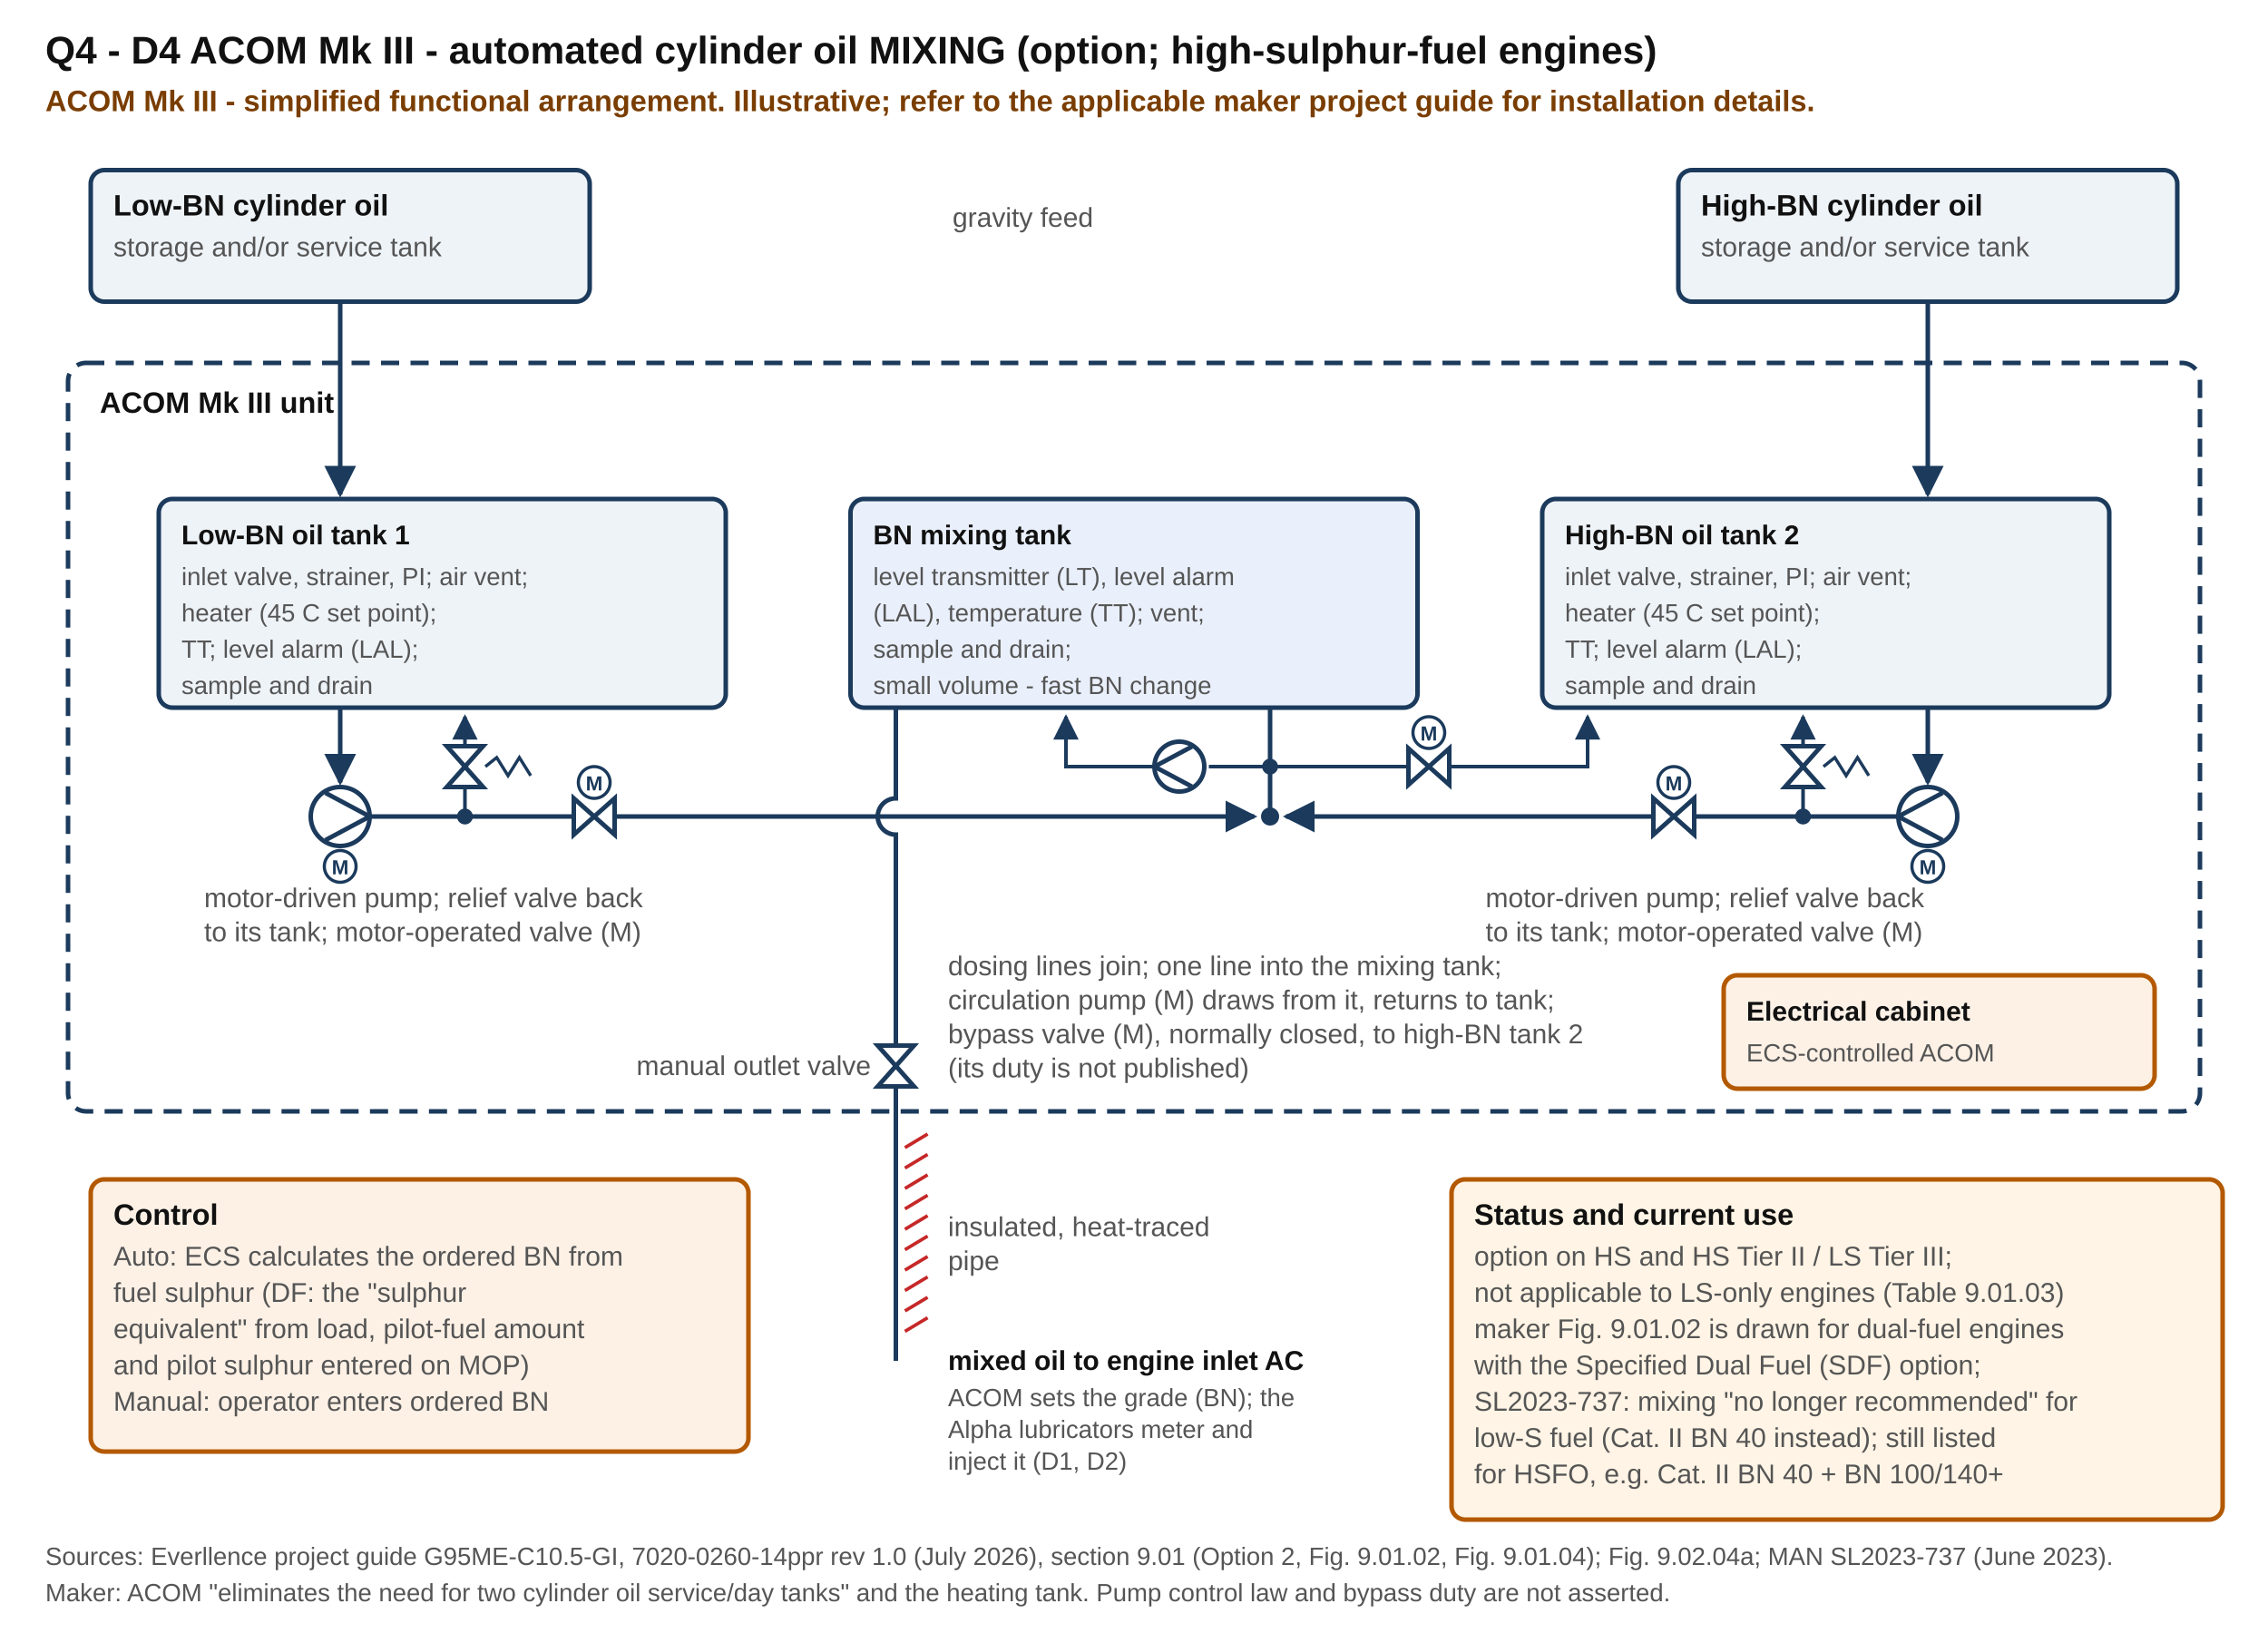
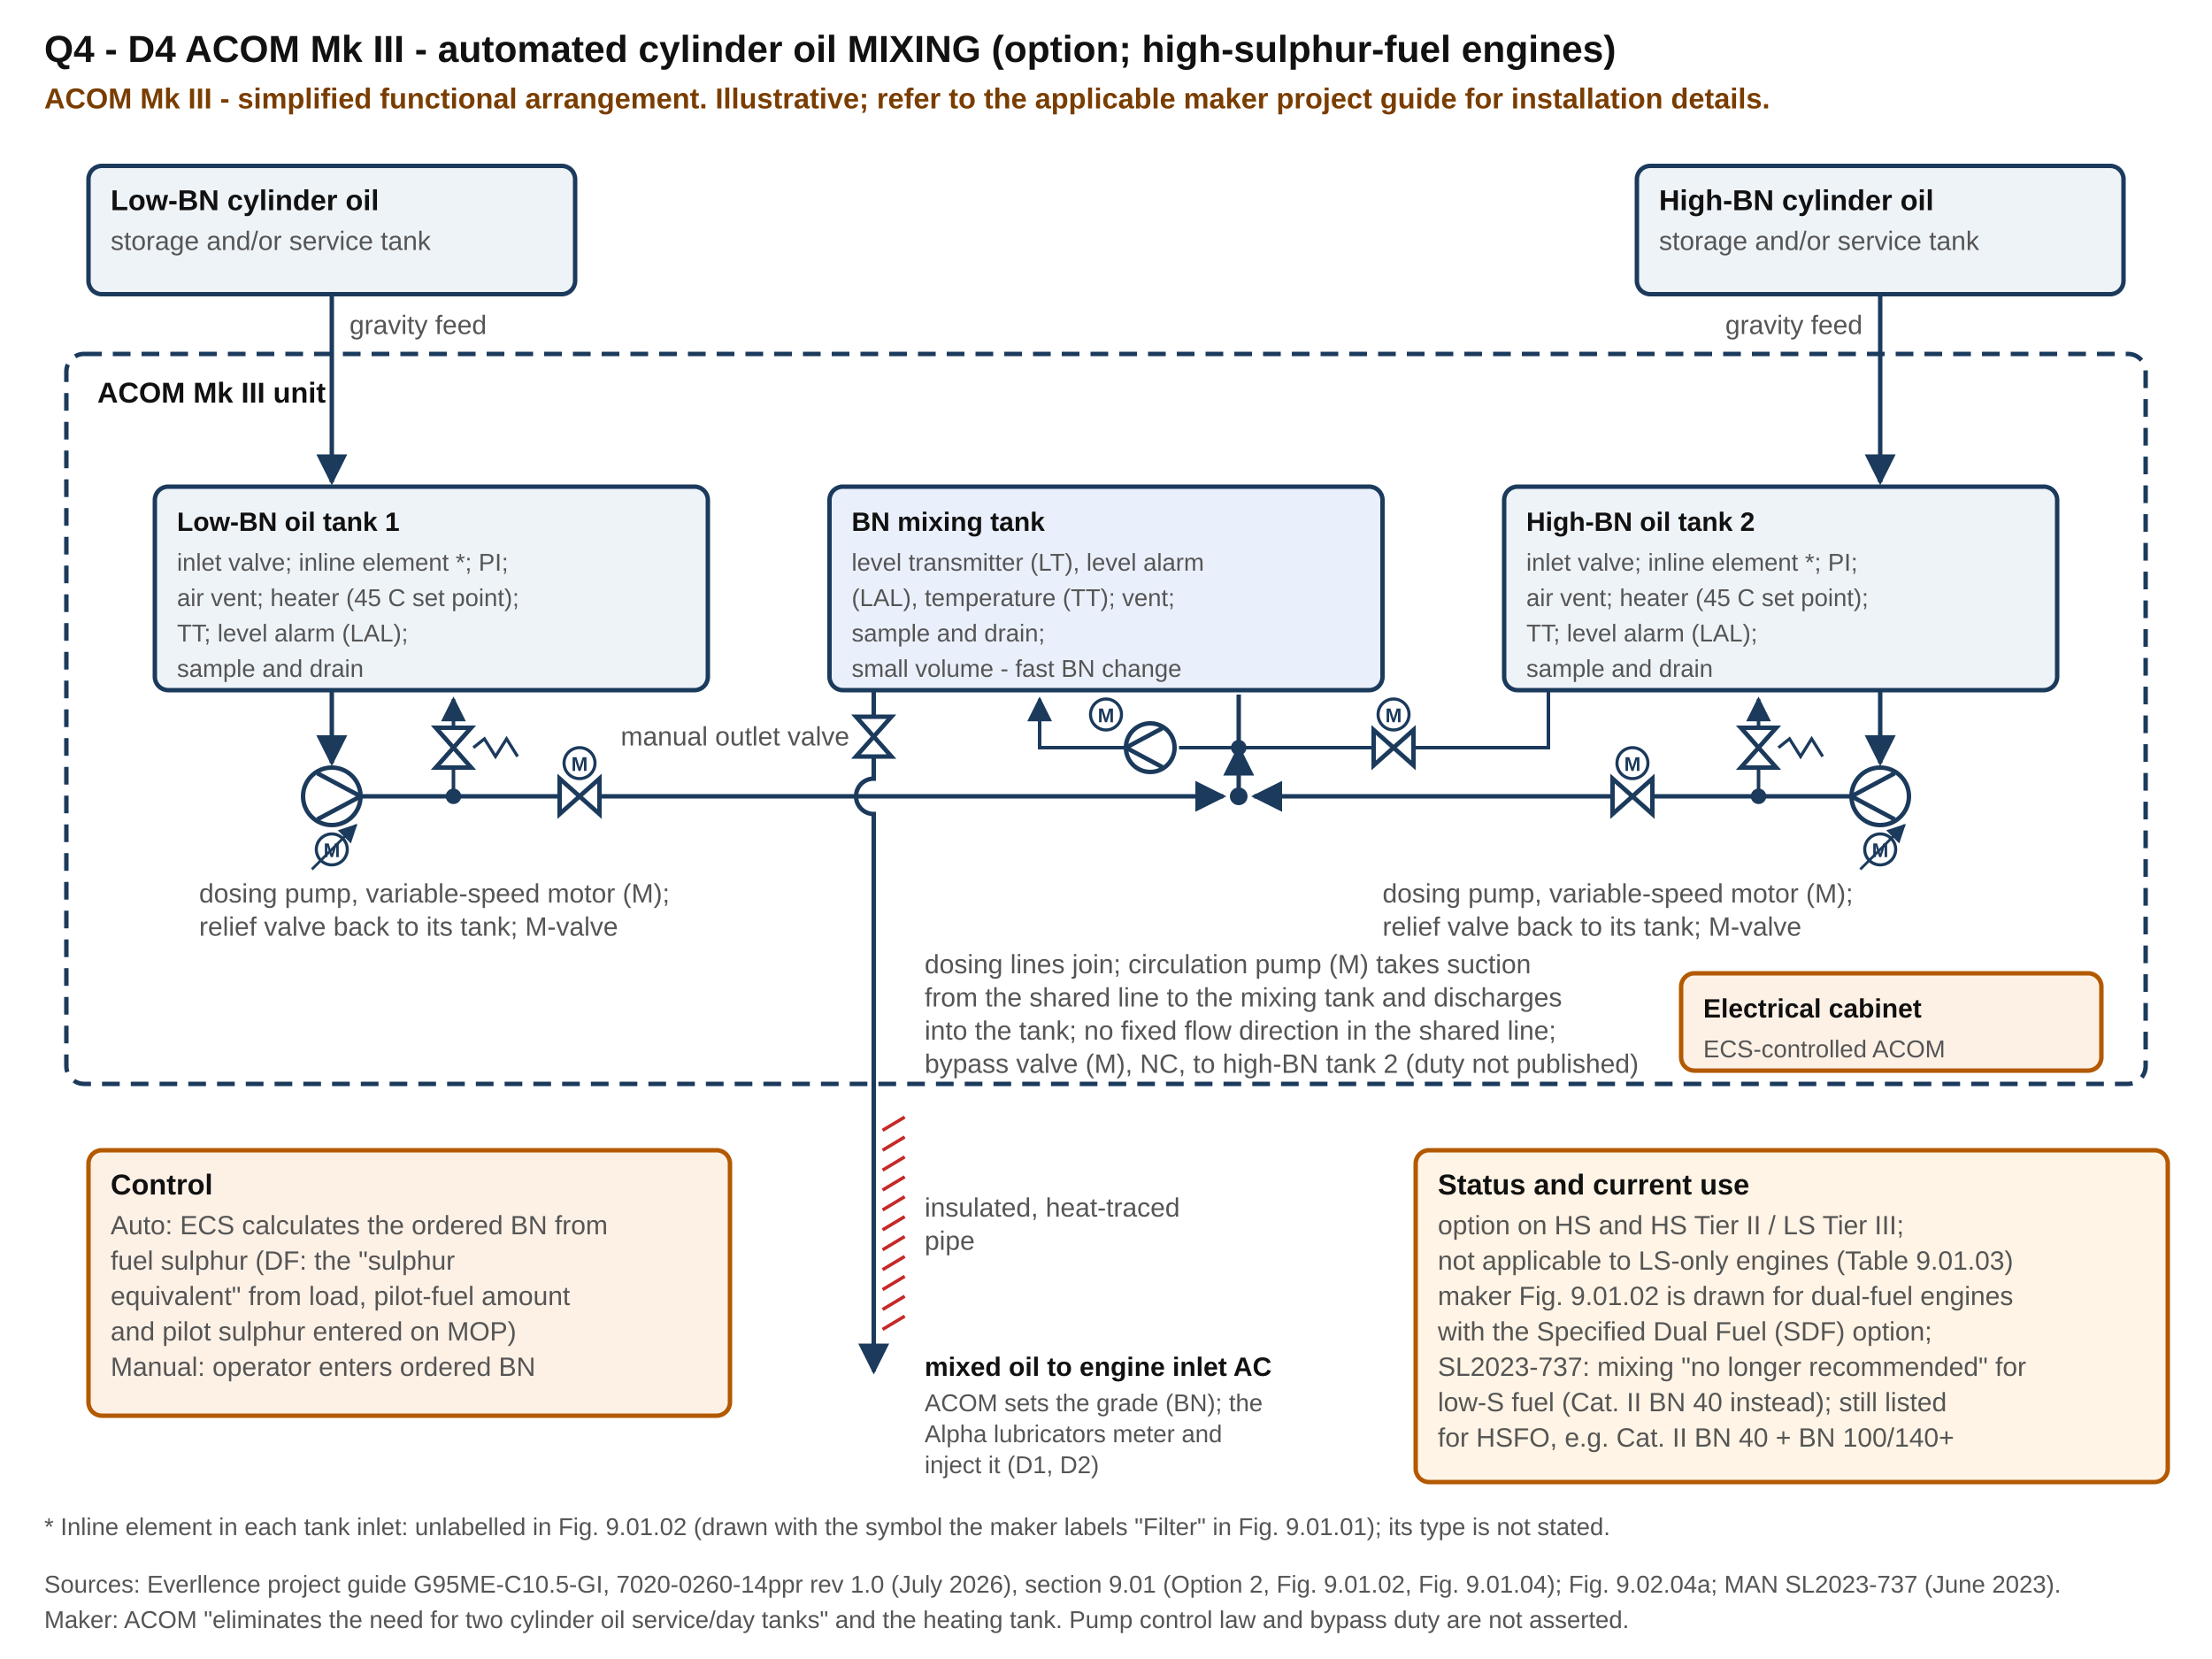
- <svg xmlns="http://www.w3.org/2000/svg" viewBox="0 0 1000 720" font-family="Arial, Helvetica, sans-serif" font-size="13" role="img" aria-labelledby="t d">
+ <svg xmlns="http://www.w3.org/2000/svg" viewBox="0 0 1000 750" font-family="Arial, Helvetica, sans-serif" font-size="13" role="img" aria-labelledby="t d">
  <defs>
    <marker id="a" viewBox="0 0 10 10" refX="9" refY="5" markerWidth="7" markerHeight="7" orient="auto-start-reverse">
      <path d="M0 0 L10 5 L0 10 z" fill="#1b3a5c" />
    </marker>
    <marker id="ac" viewBox="0 0 10 10" refX="9" refY="5" markerWidth="7" markerHeight="7" orient="auto-start-reverse">
      <path d="M0 0 L10 5 L0 10 z" fill="#b35900" />
    </marker>
    <marker id="ah" viewBox="0 0 10 10" refX="9" refY="5" markerWidth="7" markerHeight="7" orient="auto-start-reverse">
      <path d="M0 0 L10 5 L0 10 z" fill="#2e7d32" />
    </marker>
  </defs>
-   <rect x="0" y="0" width="1000" height="720" fill="#ffffff" />
+   <rect x="0" y="0" width="1000" height="750" fill="#ffffff" />
  <text x="20" y="28" font-size="17" font-weight="bold" fill="#111">Q4 - D4  ACOM Mk III - automated cylinder oil MIXING (option; high-sulphur-fuel engines)</text>
  <text x="20" y="49" font-weight="bold" fill="#7a3d00">ACOM Mk III - simplified functional arrangement. Illustrative; refer to the applicable maker project guide for installation details.</text>
  <rect x="40" y="75" width="220" height="58" rx="6" fill="#eef3f8" stroke="#1b3a5c" stroke-width="2" />
  <text x="50" y="95" font-weight="bold" fill="#111">Low-BN cylinder oil</text>
  <text x="50" y="113" font-size="12" fill="#555">storage and/or service tank</text>
  <rect x="740" y="75" width="220" height="58" rx="6" fill="#eef3f8" stroke="#1b3a5c" stroke-width="2" />
  <text x="750" y="95" font-weight="bold" fill="#111">High-BN cylinder oil</text>
  <text x="750" y="113" font-size="12" fill="#555">storage and/or service tank</text>
-   <text x="420" y="100" font-size="12" fill="#555">gravity feed</text>
  <rect x="30" y="160" width="940" height="330" rx="8" fill="none" stroke="#1b3a5c" stroke-width="2" stroke-dasharray="8 5" />
  <text x="44" y="182" font-weight="bold" fill="#111">ACOM Mk III unit</text>
  <path d="M150 133 V218" fill="none" stroke="#1b3a5c" stroke-width="2" marker-end="url(#a)" />
  <path d="M850 133 V218" fill="none" stroke="#1b3a5c" stroke-width="2" marker-end="url(#a)" />
+   <text x="158" y="151" font-size="12" fill="#555">gravity feed</text>
+   <text x="842" y="151" font-size="12" fill="#555" text-anchor="end">gravity feed</text>
  <rect x="70" y="220" width="250" height="92" rx="6" fill="#eef3f8" stroke="#1b3a5c" stroke-width="2" />
  <text x="80" y="240" font-size="12" font-weight="bold" fill="#111">Low-BN oil tank 1</text>
-   <text x="80" y="258" font-size="11" fill="#555">inlet valve, strainer, PI; air vent;</text>
-   <text x="80" y="274" font-size="11" fill="#555">heater (45 C set point);</text>
+   <text x="80" y="258" font-size="11" fill="#555">inlet valve; inline element *; PI;</text>
+   <text x="80" y="274" font-size="11" fill="#555">air vent; heater (45 C set point);</text>
  <text x="80" y="290" font-size="11" fill="#555">TT; level alarm (LAL);</text>
  <text x="80" y="306" font-size="11" fill="#555">sample and drain</text>
  <rect x="680" y="220" width="250" height="92" rx="6" fill="#eef3f8" stroke="#1b3a5c" stroke-width="2" />
  <text x="690" y="240" font-size="12" font-weight="bold" fill="#111">High-BN oil tank 2</text>
-   <text x="690" y="258" font-size="11" fill="#555">inlet valve, strainer, PI; air vent;</text>
-   <text x="690" y="274" font-size="11" fill="#555">heater (45 C set point);</text>
+   <text x="690" y="258" font-size="11" fill="#555">inlet valve; inline element *; PI;</text>
+   <text x="690" y="274" font-size="11" fill="#555">air vent; heater (45 C set point);</text>
  <text x="690" y="290" font-size="11" fill="#555">TT; level alarm (LAL);</text>
  <text x="690" y="306" font-size="11" fill="#555">sample and drain</text>
  <rect x="375" y="220" width="250" height="92" rx="6" fill="#eaf0fb" stroke="#1b3a5c" stroke-width="2" />
  <text x="385" y="240" font-size="12" font-weight="bold" fill="#111">BN mixing tank</text>
  <text x="385" y="258" font-size="11" fill="#555">level transmitter (LT), level alarm</text>
  <text x="385" y="274" font-size="11" fill="#555">(LAL), temperature (TT); vent;</text>
  <text x="385" y="290" font-size="11" fill="#555">sample and drain;</text>
  <text x="385" y="306" font-size="11" fill="#555">small volume - fast BN change</text>
  <path d="M150 312 V345" fill="none" stroke="#1b3a5c" stroke-width="2" marker-end="url(#a)" />
  <path d="M850 312 V345" fill="none" stroke="#1b3a5c" stroke-width="2" marker-end="url(#a)" />
  <circle cx="150" cy="360" r="13" fill="#fff" stroke="#1b3a5c" stroke-width="2" />
  <path d="M143.5 349.6 L163 360 L143.5 370.4" fill="none" stroke="#1b3a5c" stroke-width="2" />
-   <circle cx="150" cy="382" r="7" fill="#fff" stroke="#1b3a5c" stroke-width="1.4" />
-   <text x="150" y="385.5" font-size="9" font-weight="bold" fill="#1b3a5c" text-anchor="middle">M</text>
+   <circle cx="150" cy="384" r="7" fill="#fff" stroke="#1b3a5c" stroke-width="1.4" />
+   <text x="150" y="387.5" font-size="9" font-weight="bold" fill="#1b3a5c" text-anchor="middle">M</text>
+   <path d="M141 393 L161 373" stroke="#1b3a5c" stroke-width="1.2" marker-end="url(#a)" />
  <circle cx="850" cy="360" r="13" fill="#fff" stroke="#1b3a5c" stroke-width="2" />
  <path d="M856.5 349.6 L837 360 L856.5 370.4" fill="none" stroke="#1b3a5c" stroke-width="2" />
-   <circle cx="850" cy="382" r="7" fill="#fff" stroke="#1b3a5c" stroke-width="1.4" />
-   <text x="850" y="385.5" font-size="9" font-weight="bold" fill="#1b3a5c" text-anchor="middle">M</text>
+   <circle cx="850" cy="384" r="7" fill="#fff" stroke="#1b3a5c" stroke-width="1.4" />
+   <text x="850" y="387.5" font-size="9" font-weight="bold" fill="#1b3a5c" text-anchor="middle">M</text>
+   <path d="M841 393 L861 373" stroke="#1b3a5c" stroke-width="1.2" marker-end="url(#a)" />
  <path d="M163 360 H553" fill="none" stroke="#1b3a5c" stroke-width="2" marker-end="url(#a)" />
  <path d="M837 360 H567" fill="none" stroke="#1b3a5c" stroke-width="2" marker-end="url(#a)" />
  <circle cx="205" cy="360" r="3.5" fill="#1b3a5c" />
  <path d="M205 360 V316" fill="none" stroke="#1b3a5c" stroke-width="1.6" marker-end="url(#a)" />
  <path d="M197 329 L213 329 L197 347 L213 347 Z" fill="#fff" stroke="#1b3a5c" stroke-width="2" />
  <path d="M214 338 l5 -4 l5 8 l5 -8 l5 8" fill="none" stroke="#1b3a5c" stroke-width="1.4" />
  <circle cx="795" cy="360" r="3.5" fill="#1b3a5c" />
  <path d="M795 360 V316" fill="none" stroke="#1b3a5c" stroke-width="1.6" marker-end="url(#a)" />
  <path d="M787 329 L803 329 L787 347 L803 347 Z" fill="#fff" stroke="#1b3a5c" stroke-width="2" />
  <path d="M804 338 l5 -4 l5 8 l5 -8 l5 8" fill="none" stroke="#1b3a5c" stroke-width="1.4" />
  <path d="M253 352 L253 368 L271 352 L271 368 Z" fill="#fff" stroke="#1b3a5c" stroke-width="2" />
  <circle cx="262" cy="345" r="7" fill="#fff" stroke="#1b3a5c" stroke-width="1.4" />
  <text x="262" y="348.5" font-size="9" font-weight="bold" fill="#1b3a5c" text-anchor="middle">M</text>
  <path d="M729 352 L729 368 L747 352 L747 368 Z" fill="#fff" stroke="#1b3a5c" stroke-width="2" />
  <circle cx="738" cy="345" r="7" fill="#fff" stroke="#1b3a5c" stroke-width="1.4" />
  <text x="738" y="348.5" font-size="9" font-weight="bold" fill="#1b3a5c" text-anchor="middle">M</text>
  <circle cx="560" cy="360" r="4" fill="#1b3a5c" />
-   <path d="M560 360 V312" fill="none" stroke="#1b3a5c" stroke-width="2" />
+   <path d="M560 360 V338" fill="none" stroke="#1b3a5c" stroke-width="2" marker-end="url(#a)" />
+   <path d="M560 338 V314" fill="none" stroke="#1b3a5c" stroke-width="2" />
  <circle cx="560" cy="338" r="3.5" fill="#1b3a5c" />
  <path d="M560 338 H533" fill="none" stroke="#1b3a5c" stroke-width="1.6" />
  <circle cx="520" cy="338" r="11" fill="#fff" stroke="#1b3a5c" stroke-width="2" />
  <path d="M525.5 329.2 L509 338 L525.5 346.8" fill="none" stroke="#1b3a5c" stroke-width="2" />
+   <circle cx="500" cy="323" r="7" fill="#fff" stroke="#1b3a5c" stroke-width="1.4" />
+   <text x="500" y="326.5" font-size="9" font-weight="bold" fill="#1b3a5c" text-anchor="middle">M</text>
  <path d="M509 338 H470 V316" fill="none" stroke="#1b3a5c" stroke-width="1.6" marker-end="url(#a)" />
-   <path d="M560 338 H700 V316" fill="none" stroke="#1b3a5c" stroke-width="1.6" marker-end="url(#a)" />
+   <path d="M560 338 H700 V312" fill="none" stroke="#1b3a5c" stroke-width="1.6" />
  <path d="M621 330 L621 346 L639 330 L639 346 Z" fill="#fff" stroke="#1b3a5c" stroke-width="2" />
  <circle cx="630" cy="323" r="7" fill="#fff" stroke="#1b3a5c" stroke-width="1.4" />
  <text x="630" y="326.5" font-size="9" font-weight="bold" fill="#1b3a5c" text-anchor="middle">M</text>
-   <text x="90" y="400" font-size="12" fill="#555">motor-driven pump; relief valve back</text>
-   <text x="90" y="415" font-size="12" fill="#555">to its tank; motor-operated valve (M)</text>
-   <text x="655" y="400" font-size="12" fill="#555">motor-driven pump; relief valve back</text>
-   <text x="655" y="415" font-size="12" fill="#555">to its tank; motor-operated valve (M)</text>
-   <text x="418" y="430" font-size="12" fill="#555">dosing lines join; one line into the mixing tank;</text>
-   <text x="418" y="445" font-size="12" fill="#555">circulation pump (M) draws from it, returns to tank;</text>
-   <text x="418" y="460" font-size="12" fill="#555">bypass valve (M), normally closed, to high-BN tank 2</text>
-   <text x="418" y="475" font-size="12" fill="#555">(its duty is not published)</text>
-   <path d="M395 312 V352 a8 8 0 0 0 0 16 V600" fill="none" stroke="#1b3a5c" stroke-width="2" />
-   <path d="M399 506 l10 -6" stroke="#c62828" stroke-width="1.5" />
-   <path d="M399 515 l10 -6" stroke="#c62828" stroke-width="1.5" />
-   <path d="M399 524 l10 -6" stroke="#c62828" stroke-width="1.5" />
-   <path d="M399 533 l10 -6" stroke="#c62828" stroke-width="1.5" />
-   <path d="M399 542 l10 -6" stroke="#c62828" stroke-width="1.5" />
-   <path d="M399 551 l10 -6" stroke="#c62828" stroke-width="1.5" />
-   <path d="M399 560 l10 -6" stroke="#c62828" stroke-width="1.5" />
-   <path d="M399 569 l10 -6" stroke="#c62828" stroke-width="1.5" />
-   <path d="M399 578 l10 -6" stroke="#c62828" stroke-width="1.5" />
-   <path d="M399 587 l10 -6" stroke="#c62828" stroke-width="1.5" />
-   <path d="M387 461 L403 461 L387 479 L403 479 Z" fill="#fff" stroke="#1b3a5c" stroke-width="2" />
-   <text x="384" y="474" font-size="12" fill="#555" text-anchor="end">manual outlet valve</text>
-   <text x="418" y="545" font-size="12" fill="#555">insulated, heat-traced</text>
-   <text x="418" y="560" font-size="12" fill="#555">pipe</text>
-   <text x="418" y="604" font-size="12" font-weight="bold" fill="#111">mixed oil to engine inlet AC</text>
-   <text x="418" y="620" font-size="11" fill="#555">ACOM sets the grade (BN); the</text>
-   <text x="418" y="634" font-size="11" fill="#555">Alpha lubricators meter and</text>
-   <text x="418" y="648" font-size="11" fill="#555">inject it (D1, D2)</text>
-   <rect x="760" y="430" width="190" height="50" rx="6" fill="#fdf1e6" stroke="#b35900" stroke-width="2" />
-   <text x="770" y="450" font-size="12" font-weight="bold" fill="#111">Electrical cabinet</text>
-   <text x="770" y="468" font-size="11" fill="#555">ECS-controlled ACOM</text>
+   <text x="90" y="408" font-size="12" fill="#555">dosing pump, variable-speed motor (M);</text>
+   <text x="90" y="423" font-size="12" fill="#555">relief valve back to its tank; M-valve</text>
+   <text x="625" y="408" font-size="12" fill="#555">dosing pump, variable-speed motor (M);</text>
+   <text x="625" y="423" font-size="12" fill="#555">relief valve back to its tank; M-valve</text>
+   <text x="418" y="440" font-size="12" fill="#555">dosing lines join; circulation pump (M) takes suction</text>
+   <text x="418" y="455" font-size="12" fill="#555">from the shared line to the mixing tank and discharges</text>
+   <text x="418" y="470" font-size="12" fill="#555">into the tank; no fixed flow direction in the shared line;</text>
+   <text x="418" y="485" font-size="12" fill="#555">bypass valve (M), NC, to high-BN tank 2 (duty not published)</text>
+   <path d="M395 312 V352 a8 8 0 0 0 0 16 V620" fill="none" stroke="#1b3a5c" stroke-width="2" marker-end="url(#a)" />
+   <path d="M387 324 L403 324 L387 342 L403 342 Z" fill="#fff" stroke="#1b3a5c" stroke-width="2" />
+   <text x="384" y="337" font-size="12" fill="#555" text-anchor="end">manual outlet valve</text>
+   <path d="M399 511 l10 -6" stroke="#c62828" stroke-width="1.5" />
+   <path d="M399 520 l10 -6" stroke="#c62828" stroke-width="1.5" />
+   <path d="M399 529 l10 -6" stroke="#c62828" stroke-width="1.5" />
+   <path d="M399 538 l10 -6" stroke="#c62828" stroke-width="1.5" />
+   <path d="M399 547 l10 -6" stroke="#c62828" stroke-width="1.5" />
+   <path d="M399 556 l10 -6" stroke="#c62828" stroke-width="1.5" />
+   <path d="M399 565 l10 -6" stroke="#c62828" stroke-width="1.5" />
+   <path d="M399 574 l10 -6" stroke="#c62828" stroke-width="1.5" />
+   <path d="M399 583 l10 -6" stroke="#c62828" stroke-width="1.5" />
+   <path d="M399 592 l10 -6" stroke="#c62828" stroke-width="1.5" />
+   <path d="M399 601 l10 -6" stroke="#c62828" stroke-width="1.5" />
+   <text x="418" y="550" font-size="12" fill="#555">insulated, heat-traced</text>
+   <text x="418" y="565" font-size="12" fill="#555">pipe</text>
+   <text x="418" y="622" font-size="12" font-weight="bold" fill="#111">mixed oil to engine inlet AC</text>
+   <text x="418" y="638" font-size="11" fill="#555">ACOM sets the grade (BN); the</text>
+   <text x="418" y="652" font-size="11" fill="#555">Alpha lubricators meter and</text>
+   <text x="418" y="666" font-size="11" fill="#555">inject it (D1, D2)</text>
+   <rect x="760" y="440" width="190" height="44" rx="6" fill="#fdf1e6" stroke="#b35900" stroke-width="2" />
+   <text x="770" y="460" font-size="12" font-weight="bold" fill="#111">Electrical cabinet</text>
+   <text x="770" y="478" font-size="11" fill="#555">ECS-controlled ACOM</text>
  <rect x="40" y="520" width="290" height="120" rx="6" fill="#fdf1e6" stroke="#b35900" stroke-width="2" />
  <text x="50" y="540" font-weight="bold" fill="#111">Control</text>
  <text x="50" y="558" font-size="12" fill="#555">Auto: ECS calculates the ordered BN from</text>
  <text x="50" y="574" font-size="12" fill="#555">fuel sulphur (DF: the "sulphur</text>
  <text x="50" y="590" font-size="12" fill="#555">equivalent" from load, pilot-fuel amount</text>
  <text x="50" y="606" font-size="12" fill="#555">and pilot sulphur entered on MOP)</text>
  <text x="50" y="622" font-size="12" fill="#555">Manual: operator enters ordered BN</text>
  <rect x="640" y="520" width="340" height="150" rx="6" fill="#fff4e5" stroke="#b35900" stroke-width="2" />
  <text x="650" y="540" font-weight="bold" fill="#111">Status and current use</text>
  <text x="650" y="558" font-size="12" fill="#555">option on HS and HS Tier II / LS Tier III;</text>
  <text x="650" y="574" font-size="12" fill="#555">not applicable to LS-only engines (Table 9.01.03)</text>
  <text x="650" y="590" font-size="12" fill="#555">maker Fig. 9.01.02 is drawn for dual-fuel engines</text>
  <text x="650" y="606" font-size="12" fill="#555">with the Specified Dual Fuel (SDF) option;</text>
  <text x="650" y="622" font-size="12" fill="#555">SL2023-737: mixing "no longer recommended" for</text>
  <text x="650" y="638" font-size="12" fill="#555">low-S fuel (Cat. II BN 40 instead); still listed</text>
  <text x="650" y="654" font-size="12" fill="#555">for HSFO, e.g. Cat. II BN 40 + BN 100/140+</text>
-   <text x="20" y="690" font-size="11" fill="#555">Sources: Everllence project guide G95ME-C10.5-GI, 7020-0260-14ppr rev 1.0 (July 2026), section 9.01 (Option 2, Fig. 9.01.02, Fig. 9.01.04); Fig. 9.02.04a; MAN SL2023-737 (June 2023).</text>
-   <text x="20" y="706" font-size="11" fill="#555">Maker: ACOM "eliminates the need for two cylinder oil service/day tanks" and the heating tank. Pump control law and bypass duty are not asserted.</text>
+   <text x="20" y="694" font-size="11" fill="#555">* Inline element in each tank inlet: unlabelled in Fig. 9.01.02 (drawn with the symbol the maker labels "Filter" in Fig. 9.01.01); its type is not stated.</text>
+   <text x="20" y="720" font-size="11" fill="#555">Sources: Everllence project guide G95ME-C10.5-GI, 7020-0260-14ppr rev 1.0 (July 2026), section 9.01 (Option 2, Fig. 9.01.02, Fig. 9.01.04); Fig. 9.02.04a; MAN SL2023-737 (June 2023).</text>
+   <text x="20" y="736" font-size="11" fill="#555">Maker: ACOM "eliminates the need for two cylinder oil service/day tanks" and the heating tank. Pump control law and bypass duty are not asserted.</text>
</svg>
